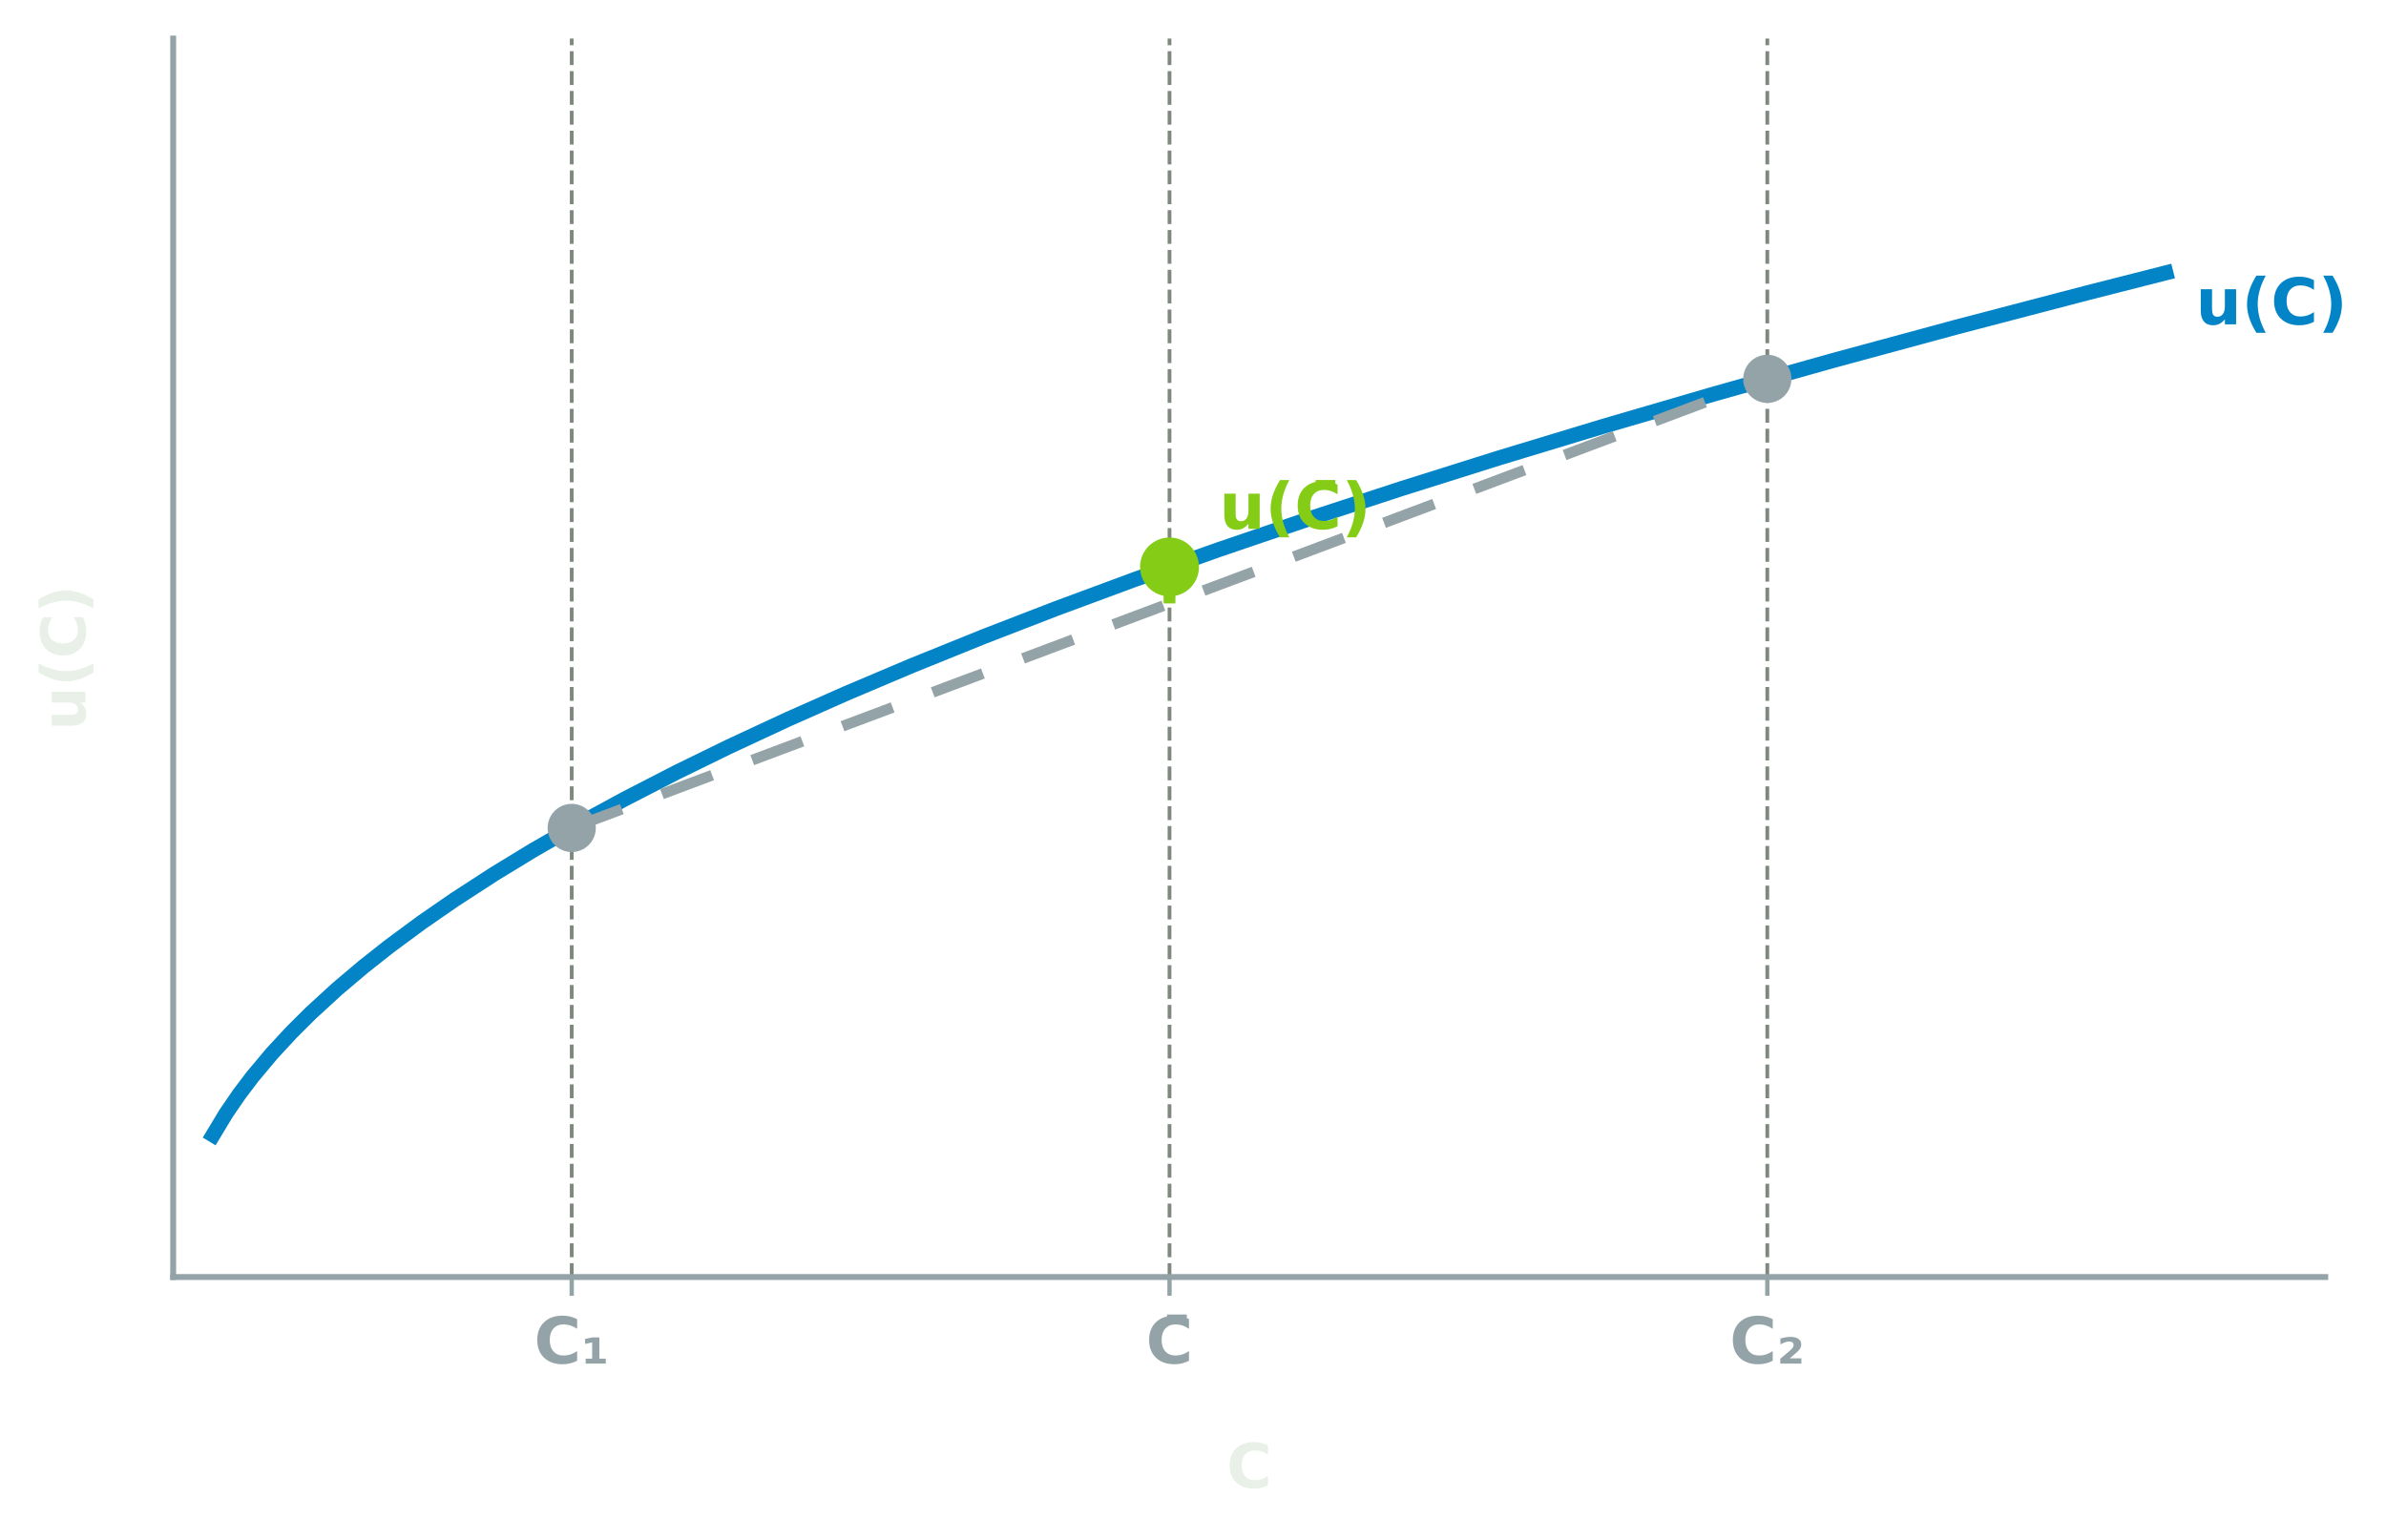
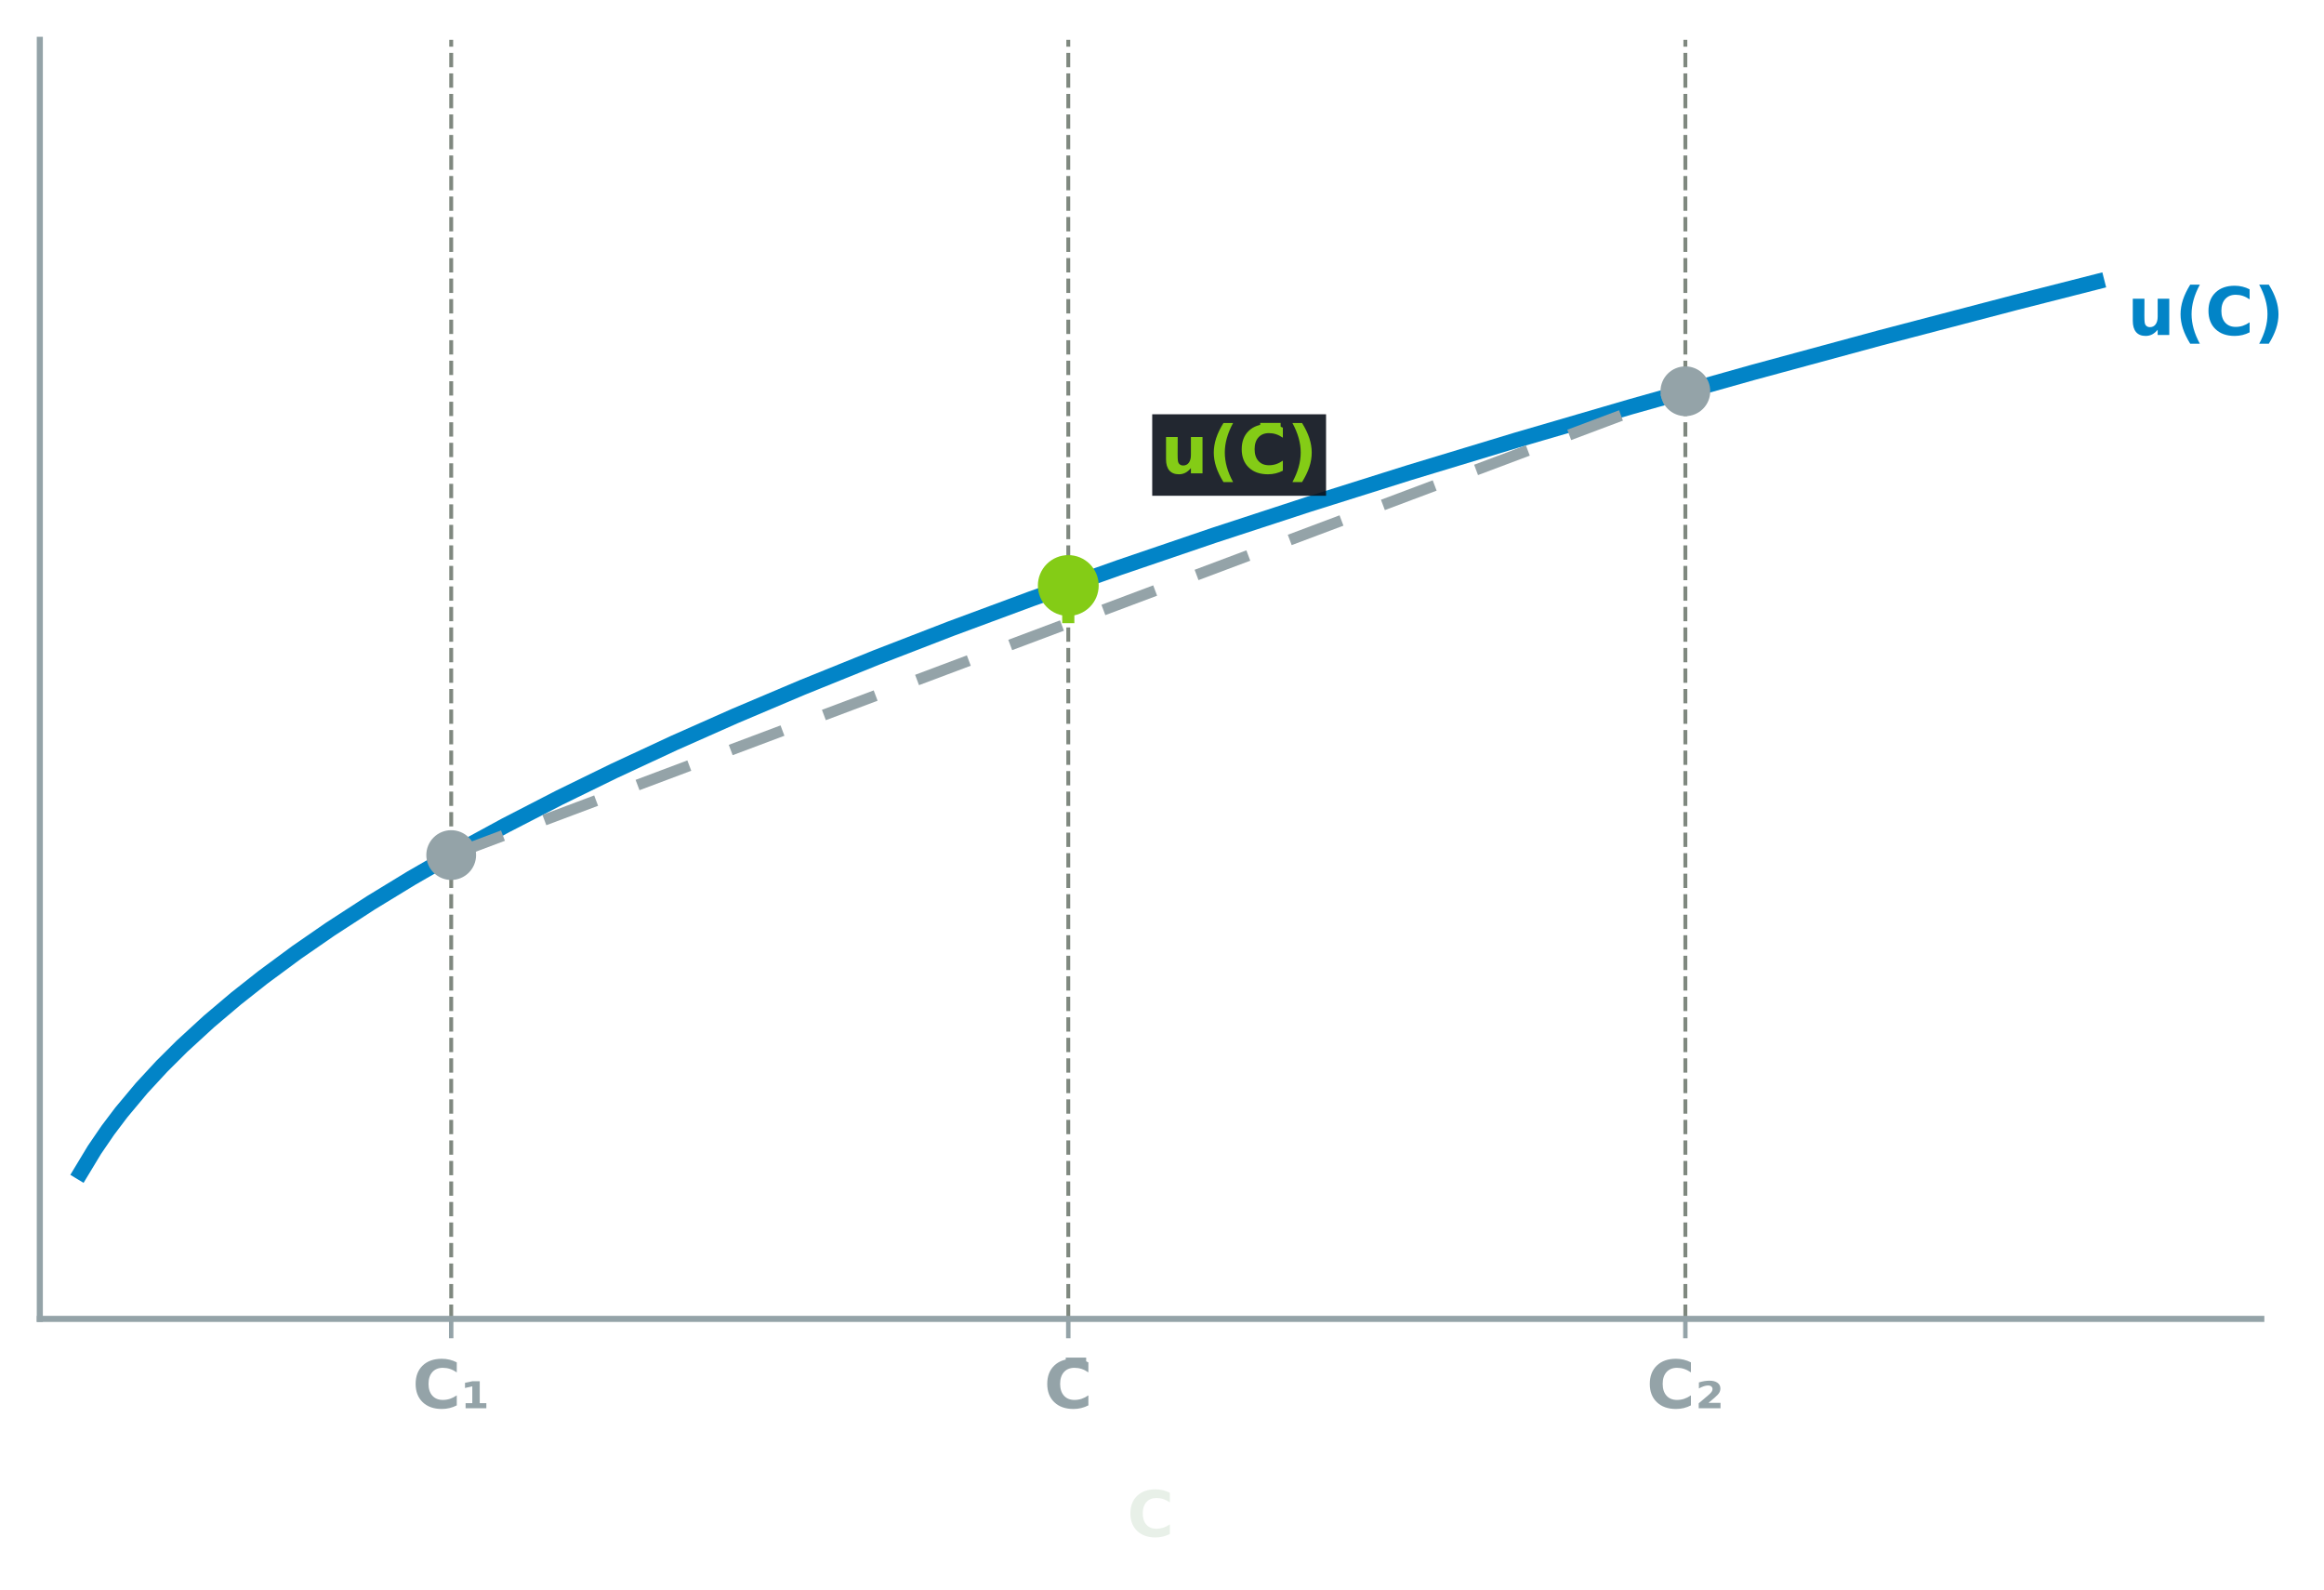
- <svg xmlns="http://www.w3.org/2000/svg" xmlns:xlink="http://www.w3.org/1999/xlink" width="445.428pt" height="287.408pt" viewBox="0 0 445.428 287.408" version="1.1">
+ <svg xmlns="http://www.w3.org/2000/svg" xmlns:xlink="http://www.w3.org/1999/xlink" width="420.298pt" height="287.408pt" viewBox="0 0 420.298 287.408" version="1.1">
  <defs>
    <style type="text/css">*{stroke-linejoin: round; stroke-linecap: butt}</style>
  </defs>
  <g id="figure_1">
    <g id="patch_1">
-       <path d="M 0 287.408  L 445.428 287.408  L 445.428 0  L 0 0  L 0 287.408  z " style="fill: none; opacity: 0" />
+       <path d="M 0 287.408  L 420.298 287.408  L 420.298 0  L 0 0  L 0 287.408  z " style="fill: none; opacity: 0" />
    </g>
    <g id="axes_1">
      <g id="patch_2">
-         <path d="M 32.33 238.464  L 434.09 238.464  L 434.09 7.2  L 32.33 7.2  L 32.33 238.464  z " style="fill: none" />
+         <path d="M 7.2 238.464  L 408.96 238.464  L 408.96 7.2  L 7.2 7.2  L 7.2 238.464  z " style="fill: none" />
      </g>
      <g id="matplotlib.axis_1">
        <g id="xtick_1">
          <g id="line2d_1">
-             <path d="M 106.73 238.464  L 106.73 7.2  " clip-path="url(#pf557dc1206)" style="fill: none; stroke-dasharray: 2.59,1.12; stroke-dashoffset: 0; stroke: #2a3a2a; stroke-opacity: 0.6; stroke-width: 0.7" />
+             <path d="M 81.6 238.464  L 81.6 7.2  " clip-path="url(#p5d6d71d4d6)" style="fill: none; stroke-dasharray: 2.59,1.12; stroke-dashoffset: 0; stroke: #2a3a2a; stroke-opacity: 0.6; stroke-width: 0.7" />
          </g>
          <g id="line2d_2">
            <defs>
              <path id="m409fbe080f" d="M 0 0  L 0 3.5  " style="stroke: #94a3a8; stroke-width: 0.8" />
            </defs>
            <g>
-               <use xlink:href="#m409fbe080f" x="106.73" y="238.464" style="fill: #94a3a8; stroke: #94a3a8; stroke-width: 0.8" />
+               <use xlink:href="#m409fbe080f" x="81.6" y="238.464" style="fill: #94a3a8; stroke: #94a3a8; stroke-width: 0.8" />
            </g>
          </g>
          <g id="text_1">
-             <g style="fill: #94a3a8" transform="translate(99.69859 254.5821) scale(0.12 -0.12)">
+             <g style="fill: #94a3a8" transform="translate(74.56875 254.5821) scale(0.12 -0.12)">
              <defs>
                <path id="DejaVuSans-Bold-43" d="M 4288 256  Q 3956 84 3597 -3  Q 3238 -91 2847 -91  Q 1681 -91 1000 561  Q 319 1213 319 2328  Q 319 3447 1000 4098  Q 1681 4750 2847 4750  Q 3238 4750 3597 4662  Q 3956 4575 4288 4403  L 4288 3438  Q 3953 3666 3628 3772  Q 3303 3878 2944 3878  Q 2300 3878 1931 3465  Q 1563 3053 1563 2328  Q 1563 1606 1931 1193  Q 2300 781 2944 781  Q 3303 781 3628 887  Q 3953 994 4288 1222  L 4288 256  z " transform="scale(0.015625)" />
                <path id="DejaVuSans-Bold-2081" d="M 441 466  L 1088 466  L 1088 2094  L 384 1932  L 384 2432  L 1100 2585  L 1806 2585  L 1806 466  L 2444 466  L 2444 -24  L 441 -24  L 441 466  z " transform="scale(0.015625)" />
              </defs>
              <use xlink:href="#DejaVuSans-Bold-43" />
              <use xlink:href="#DejaVuSans-Bold-2081" x="73.389" />
            </g>
          </g>
        </g>
        <g id="xtick_2">
          <g id="line2d_3">
-             <path d="M 218.33 238.464  L 218.33 7.2  " clip-path="url(#pf557dc1206)" style="fill: none; stroke-dasharray: 2.59,1.12; stroke-dashoffset: 0; stroke: #2a3a2a; stroke-opacity: 0.6; stroke-width: 0.7" />
+             <path d="M 193.2 238.464  L 193.2 7.2  " clip-path="url(#p5d6d71d4d6)" style="fill: none; stroke-dasharray: 2.59,1.12; stroke-dashoffset: 0; stroke: #2a3a2a; stroke-opacity: 0.6; stroke-width: 0.7" />
          </g>
          <g id="line2d_4">
            <g>
-               <use xlink:href="#m409fbe080f" x="218.33" y="238.464" style="fill: #94a3a8; stroke: #94a3a8; stroke-width: 0.8" />
+               <use xlink:href="#m409fbe080f" x="193.2" y="238.464" style="fill: #94a3a8; stroke: #94a3a8; stroke-width: 0.8" />
            </g>
          </g>
          <g id="text_2">
-             <g style="fill: #94a3a8" transform="translate(213.9264 254.5821) scale(0.12 -0.12)">
+             <g style="fill: #94a3a8" transform="translate(188.7966 254.5821) scale(0.12 -0.12)">
              <defs>
                <path id="DejaVuSans-Bold-304" d="M -2592 4863  L -624 4863  L -624 4275  L -2592 4275  L -2592 4863  z " transform="scale(0.015625)" />
              </defs>
              <use xlink:href="#DejaVuSans-Bold-43" />
              <use xlink:href="#DejaVuSans-Bold-304" x="73.389" />
            </g>
          </g>
        </g>
        <g id="xtick_3">
          <g id="line2d_5">
-             <path d="M 329.93 238.464  L 329.93 7.2  " clip-path="url(#pf557dc1206)" style="fill: none; stroke-dasharray: 2.59,1.12; stroke-dashoffset: 0; stroke: #2a3a2a; stroke-opacity: 0.6; stroke-width: 0.7" />
+             <path d="M 304.8 238.464  L 304.8 7.2  " clip-path="url(#p5d6d71d4d6)" style="fill: none; stroke-dasharray: 2.59,1.12; stroke-dashoffset: 0; stroke: #2a3a2a; stroke-opacity: 0.6; stroke-width: 0.7" />
          </g>
          <g id="line2d_6">
            <g>
-               <use xlink:href="#m409fbe080f" x="329.93" y="238.464" style="fill: #94a3a8; stroke: #94a3a8; stroke-width: 0.8" />
+               <use xlink:href="#m409fbe080f" x="304.8" y="238.464" style="fill: #94a3a8; stroke: #94a3a8; stroke-width: 0.8" />
            </g>
          </g>
          <g id="text_3">
-             <g style="fill: #94a3a8" transform="translate(322.8986 254.5821) scale(0.12 -0.12)">
+             <g style="fill: #94a3a8" transform="translate(297.7688 254.5821) scale(0.12 -0.12)">
              <defs>
                <path id="DejaVuSans-Bold-2082" d="M 1288 501  L 2444 501  L 2444 -24  L 341 -24  L 341 454  L 1319 1285  Q 1509 1451 1590 1576  Q 1672 1701 1672 1826  Q 1672 1982 1558 2079  Q 1444 2176 1259 2176  Q 1066 2176 844 2105  Q 622 2035 359 1888  L 359 2469  Q 631 2554 886 2596  Q 1141 2638 1375 2638  Q 1869 2638 2150 2436  Q 2431 2235 2431 1888  Q 2431 1663 2320 1474  Q 2209 1285 1894 1016  L 1288 501  z " transform="scale(0.015625)" />
              </defs>
              <use xlink:href="#DejaVuSans-Bold-43" />
              <use xlink:href="#DejaVuSans-Bold-2082" x="73.389" />
            </g>
          </g>
        </g>
        <g id="text_4">
-           <g style="fill: #e8f0e8" transform="translate(228.9899 277.816) scale(0.115 -0.115)">
+           <g style="fill: #e8f0e8" transform="translate(203.86 277.816) scale(0.115 -0.115)">
            <use xlink:href="#DejaVuSans-Bold-43" />
          </g>
        </g>
      </g>
-       <g id="matplotlib.axis_2">
-         <g id="text_5">
-           <g style="fill: #e8f0e8" transform="translate(15.9382 136.4011) rotate(-90) scale(0.115 -0.115)">
-             <defs>
-               <path id="DejaVuSans-Bold-75" d="M 500 1363  L 500 3500  L 1625 3500  L 1625 3150  Q 1625 2866 1622 2436  Q 1619 2006 1619 1863  Q 1619 1441 1641 1255  Q 1663 1069 1716 984  Q 1784 875 1895 815  Q 2006 756 2150 756  Q 2500 756 2700 1025  Q 2900 1294 2900 1772  L 2900 3500  L 4019 3500  L 4019 0  L 2900 0  L 2900 506  Q 2647 200 2364 54  Q 2081 -91 1741 -91  Q 1134 -91 817 281  Q 500 653 500 1363  z " transform="scale(0.015625)" />
-               <path id="DejaVuSans-Bold-28" d="M 2413 -844  L 1484 -844  Q 1006 -72 778 623  Q 550 1319 550 2003  Q 550 2688 779 3389  Q 1009 4091 1484 4856  L 2413 4856  Q 2013 4116 1813 3408  Q 1613 2700 1613 2009  Q 1613 1319 1811 609  Q 2009 -100 2413 -844  z " transform="scale(0.015625)" />
-               <path id="DejaVuSans-Bold-29" d="M 513 -844  Q 913 -100 1113 609  Q 1313 1319 1313 2009  Q 1313 2700 1113 3408  Q 913 4116 513 4856  L 1441 4856  Q 1916 4091 2145 3389  Q 2375 2688 2375 2003  Q 2375 1319 2147 623  Q 1919 -72 1441 -844  L 513 -844  z " transform="scale(0.015625)" />
-             </defs>
-             <use xlink:href="#DejaVuSans-Bold-75" />
-             <use xlink:href="#DejaVuSans-Bold-28" x="71.191" />
-             <use xlink:href="#DejaVuSans-Bold-43" x="116.895" />
-             <use xlink:href="#DejaVuSans-Bold-29" x="190.283" />
-           </g>
-         </g>
-       </g>
+       <g id="matplotlib.axis_2" />
      <g id="line2d_7">
-         <path d="M 39.77 211.945  L 42.208 207.906  L 44.647 204.343  L 47.085 201.117  L 50.743 196.745  L 54.401 192.788  L 58.059 189.149  L 62.936 184.677  L 67.813 180.55  L 72.69 176.698  L 78.786 172.197  L 84.883 167.983  L 92.198 163.238  L 99.514 158.774  L 108.049 153.863  L 116.583 149.223  L 126.338 144.198  L 136.092 139.429  L 147.065 134.323  L 158.038 129.457  L 170.231 124.293  L 183.643 118.87  L 197.055 113.682  L 211.686 108.258  L 227.537 102.627  L 244.606 96.812  L 261.676 91.227  L 279.965 85.469  L 299.473 79.557  L 320.201 73.507  L 342.147 67.334  L 365.313 61.052  L 389.699 54.67  L 404.33 50.946  L 404.33 50.946  " clip-path="url(#pf557dc1206)" style="fill: none; stroke: #0284c7; stroke-width: 2.8; stroke-linecap: square" />
+         <path d="M 14.64 211.945  L 17.079 207.906  L 19.517 204.343  L 21.956 201.117  L 25.613 196.745  L 29.271 192.788  L 32.929 189.149  L 37.806 184.677  L 42.683 180.55  L 47.56 176.698  L 53.656 172.197  L 59.753 167.983  L 67.068 163.238  L 74.384 158.774  L 82.919 153.863  L 91.454 149.223  L 101.208 144.198  L 110.962 139.429  L 121.935 134.323  L 132.909 129.457  L 145.101 124.293  L 158.513 118.87  L 171.925 113.682  L 186.556 108.258  L 202.407 102.627  L 219.476 96.812  L 236.546 91.227  L 254.835 85.469  L 274.343 79.557  L 295.071 73.507  L 317.018 67.334  L 340.184 61.052  L 364.569 54.67  L 379.2 50.946  L 379.2 50.946  " clip-path="url(#p5d6d71d4d6)" style="fill: none; stroke: #0284c7; stroke-width: 2.8; stroke-linecap: square" />
      </g>
      <g id="line2d_8">
-         <path d="M 106.73 154.603  L 329.93 70.743  " clip-path="url(#pf557dc1206)" style="fill: none; stroke-dasharray: 10,8; stroke-dashoffset: 0; stroke: #94a3a8; stroke-width: 2" />
+         <path d="M 81.6 154.603  L 304.8 70.743  " clip-path="url(#p5d6d71d4d6)" style="fill: none; stroke-dasharray: 10,8; stroke-dashoffset: 0; stroke: #94a3a8; stroke-width: 2" />
      </g>
      <g id="line2d_9">
-         <path d="M 218.33 112.673  L 218.33 105.869  " clip-path="url(#pf557dc1206)" style="fill: none; stroke-dasharray: 4.4,4.4; stroke-dashoffset: 0; stroke: #84cc16; stroke-width: 2.2" />
+         <path d="M 193.2 112.673  L 193.2 105.869  " clip-path="url(#p5d6d71d4d6)" style="fill: none; stroke-dasharray: 4.4,4.4; stroke-dashoffset: 0; stroke: #84cc16; stroke-width: 2.2" />
      </g>
      <g id="patch_3">
-         <path d="M 32.33 238.464  L 32.33 7.2  " style="fill: none; stroke: #94a3a8; stroke-width: 1.1; stroke-linejoin: miter; stroke-linecap: square" />
+         <path d="M 7.2 238.464  L 7.2 7.2  " style="fill: none; stroke: #94a3a8; stroke-width: 1.1; stroke-linejoin: miter; stroke-linecap: square" />
      </g>
      <g id="patch_4">
-         <path d="M 32.33 238.464  L 434.09 238.464  " style="fill: none; stroke: #94a3a8; stroke-width: 1.1; stroke-linejoin: miter; stroke-linecap: square" />
+         <path d="M 7.2 238.464  L 408.96 238.464  " style="fill: none; stroke: #94a3a8; stroke-width: 1.1; stroke-linejoin: miter; stroke-linecap: square" />
      </g>
-       <g id="text_6">
-         <g style="fill: #0284c7" transform="translate(409.9098 60.56862) scale(0.12 -0.12)">
+       <g id="text_5">
+         <g style="fill: #0284c7" transform="translate(384.78 60.56862) scale(0.12 -0.12)">
+           <defs>
+             <path id="DejaVuSans-Bold-75" d="M 500 1363  L 500 3500  L 1625 3500  L 1625 3150  Q 1625 2866 1622 2436  Q 1619 2006 1619 1863  Q 1619 1441 1641 1255  Q 1663 1069 1716 984  Q 1784 875 1895 815  Q 2006 756 2150 756  Q 2500 756 2700 1025  Q 2900 1294 2900 1772  L 2900 3500  L 4019 3500  L 4019 0  L 2900 0  L 2900 506  Q 2647 200 2364 54  Q 2081 -91 1741 -91  Q 1134 -91 817 281  Q 500 653 500 1363  z " transform="scale(0.015625)" />
+             <path id="DejaVuSans-Bold-28" d="M 2413 -844  L 1484 -844  Q 1006 -72 778 623  Q 550 1319 550 2003  Q 550 2688 779 3389  Q 1009 4091 1484 4856  L 2413 4856  Q 2013 4116 1813 3408  Q 1613 2700 1613 2009  Q 1613 1319 1811 609  Q 2009 -100 2413 -844  z " transform="scale(0.015625)" />
+             <path id="DejaVuSans-Bold-29" d="M 513 -844  Q 913 -100 1113 609  Q 1313 1319 1313 2009  Q 1313 2700 1113 3408  Q 913 4116 513 4856  L 1441 4856  Q 1916 4091 2145 3389  Q 2375 2688 2375 2003  Q 2375 1319 2147 623  Q 1919 -72 1441 -844  L 513 -844  z " transform="scale(0.015625)" />
+           </defs>
          <use xlink:href="#DejaVuSans-Bold-75" />
          <use xlink:href="#DejaVuSans-Bold-28" x="71.191" />
          <use xlink:href="#DejaVuSans-Bold-43" x="116.895" />
          <use xlink:href="#DejaVuSans-Bold-29" x="190.283" />
        </g>
      </g>
-       <g id="text_7">
-         <g style="fill: #84cc16" transform="translate(227.6298 98.75279) scale(0.12 -0.12)">
+       <g id="text_6">
+         <g id="patch_5">
+           <path d="M 208.38 89.639  L 239.818 89.639  L 239.818 74.905  L 208.38 74.905  z " style="fill: #0a0f1a; opacity: 0.9" />
+         </g>
+         <g style="fill: #84cc16" transform="translate(209.94 85.58345) scale(0.12 -0.12)">
          <use xlink:href="#DejaVuSans-Bold-75" />
          <use xlink:href="#DejaVuSans-Bold-28" x="71.191" />
          <use xlink:href="#DejaVuSans-Bold-43" x="116.895" />
          <use xlink:href="#DejaVuSans-Bold-304" x="190.283" />
          <use xlink:href="#DejaVuSans-Bold-29" x="190.283" />
        </g>
      </g>
      <g id="line2d_10">
        <defs>
          <path id="m44b6267369" d="M 0 4  C 1.061 4 2.078 3.579 2.828 2.828  C 3.579 2.078 4 1.061 4 0  C 4 -1.061 3.579 -2.078 2.828 -2.828  C 2.078 -3.579 1.061 -4 0 -4  C -1.061 -4 -2.078 -3.579 -2.828 -2.828  C -3.579 -2.078 -4 -1.061 -4 0  C -4 1.061 -3.579 2.078 -2.828 2.828  C -2.078 3.579 -1.061 4 0 4  z " style="stroke: #94a3a8" />
        </defs>
-         <g clip-path="url(#pf557dc1206)">
-           <use xlink:href="#m44b6267369" x="106.73" y="154.603" style="fill: #94a3a8; stroke: #94a3a8" />
+         <g clip-path="url(#p5d6d71d4d6)">
+           <use xlink:href="#m44b6267369" x="81.6" y="154.603" style="fill: #94a3a8; stroke: #94a3a8" />
        </g>
      </g>
      <g id="line2d_11">
-         <g clip-path="url(#pf557dc1206)">
-           <use xlink:href="#m44b6267369" x="329.93" y="70.743" style="fill: #94a3a8; stroke: #94a3a8" />
+         <g clip-path="url(#p5d6d71d4d6)">
+           <use xlink:href="#m44b6267369" x="304.8" y="70.743" style="fill: #94a3a8; stroke: #94a3a8" />
        </g>
      </g>
      <g id="line2d_12">
        <defs>
          <path id="md779d2cd9e" d="M 0 5  C 1.326 5 2.598 4.473 3.536 3.536  C 4.473 2.598 5 1.326 5 0  C 5 -1.326 4.473 -2.598 3.536 -3.536  C 2.598 -4.473 1.326 -5 0 -5  C -1.326 -5 -2.598 -4.473 -3.536 -3.536  C -4.473 -2.598 -5 -1.326 -5 0  C -5 1.326 -4.473 2.598 -3.536 3.536  C -2.598 4.473 -1.326 5 0 5  z " style="stroke: #84cc16" />
        </defs>
-         <g clip-path="url(#pf557dc1206)">
-           <use xlink:href="#md779d2cd9e" x="218.33" y="105.869" style="fill: #84cc16; stroke: #84cc16" />
+         <g clip-path="url(#p5d6d71d4d6)">
+           <use xlink:href="#md779d2cd9e" x="193.2" y="105.869" style="fill: #84cc16; stroke: #84cc16" />
        </g>
      </g>
    </g>
  </g>
  <defs>
-     <clipPath id="pf557dc1206">
-       <rect x="32.33" y="7.2" width="401.76" height="231.264" />
+     <clipPath id="p5d6d71d4d6">
+       <rect x="7.2" y="7.2" width="401.76" height="231.264" />
    </clipPath>
  </defs>
</svg>
